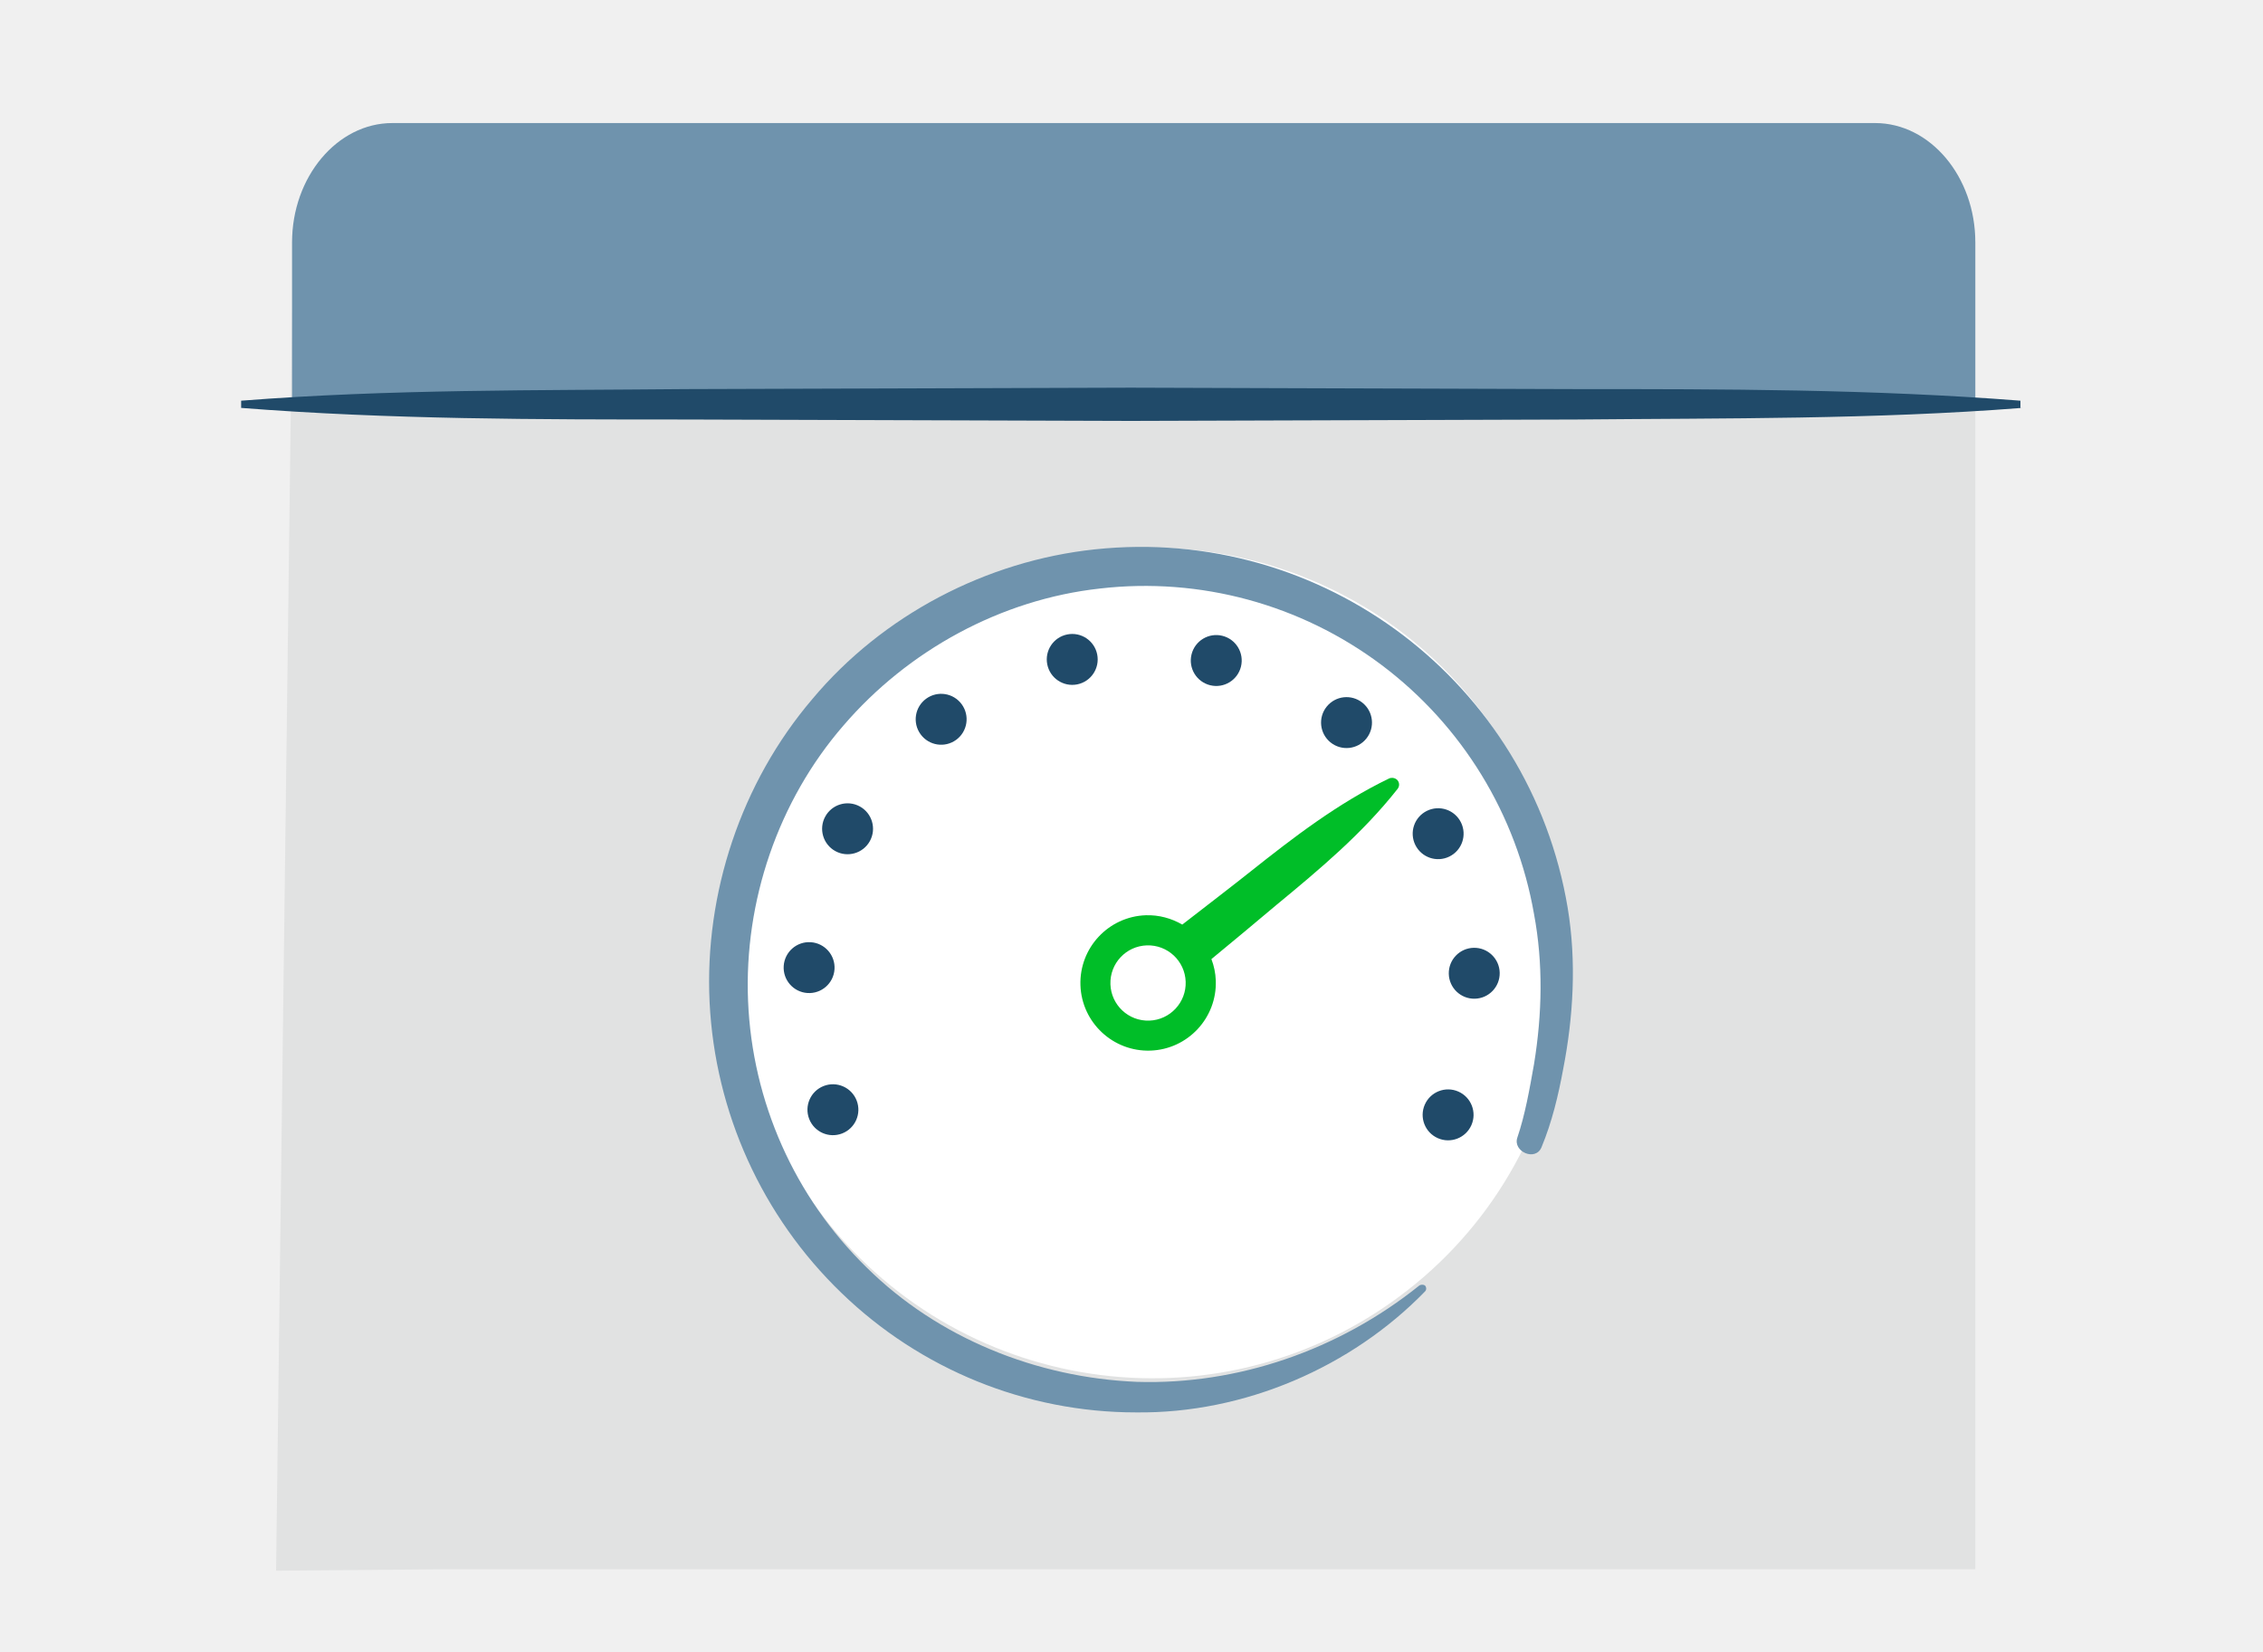
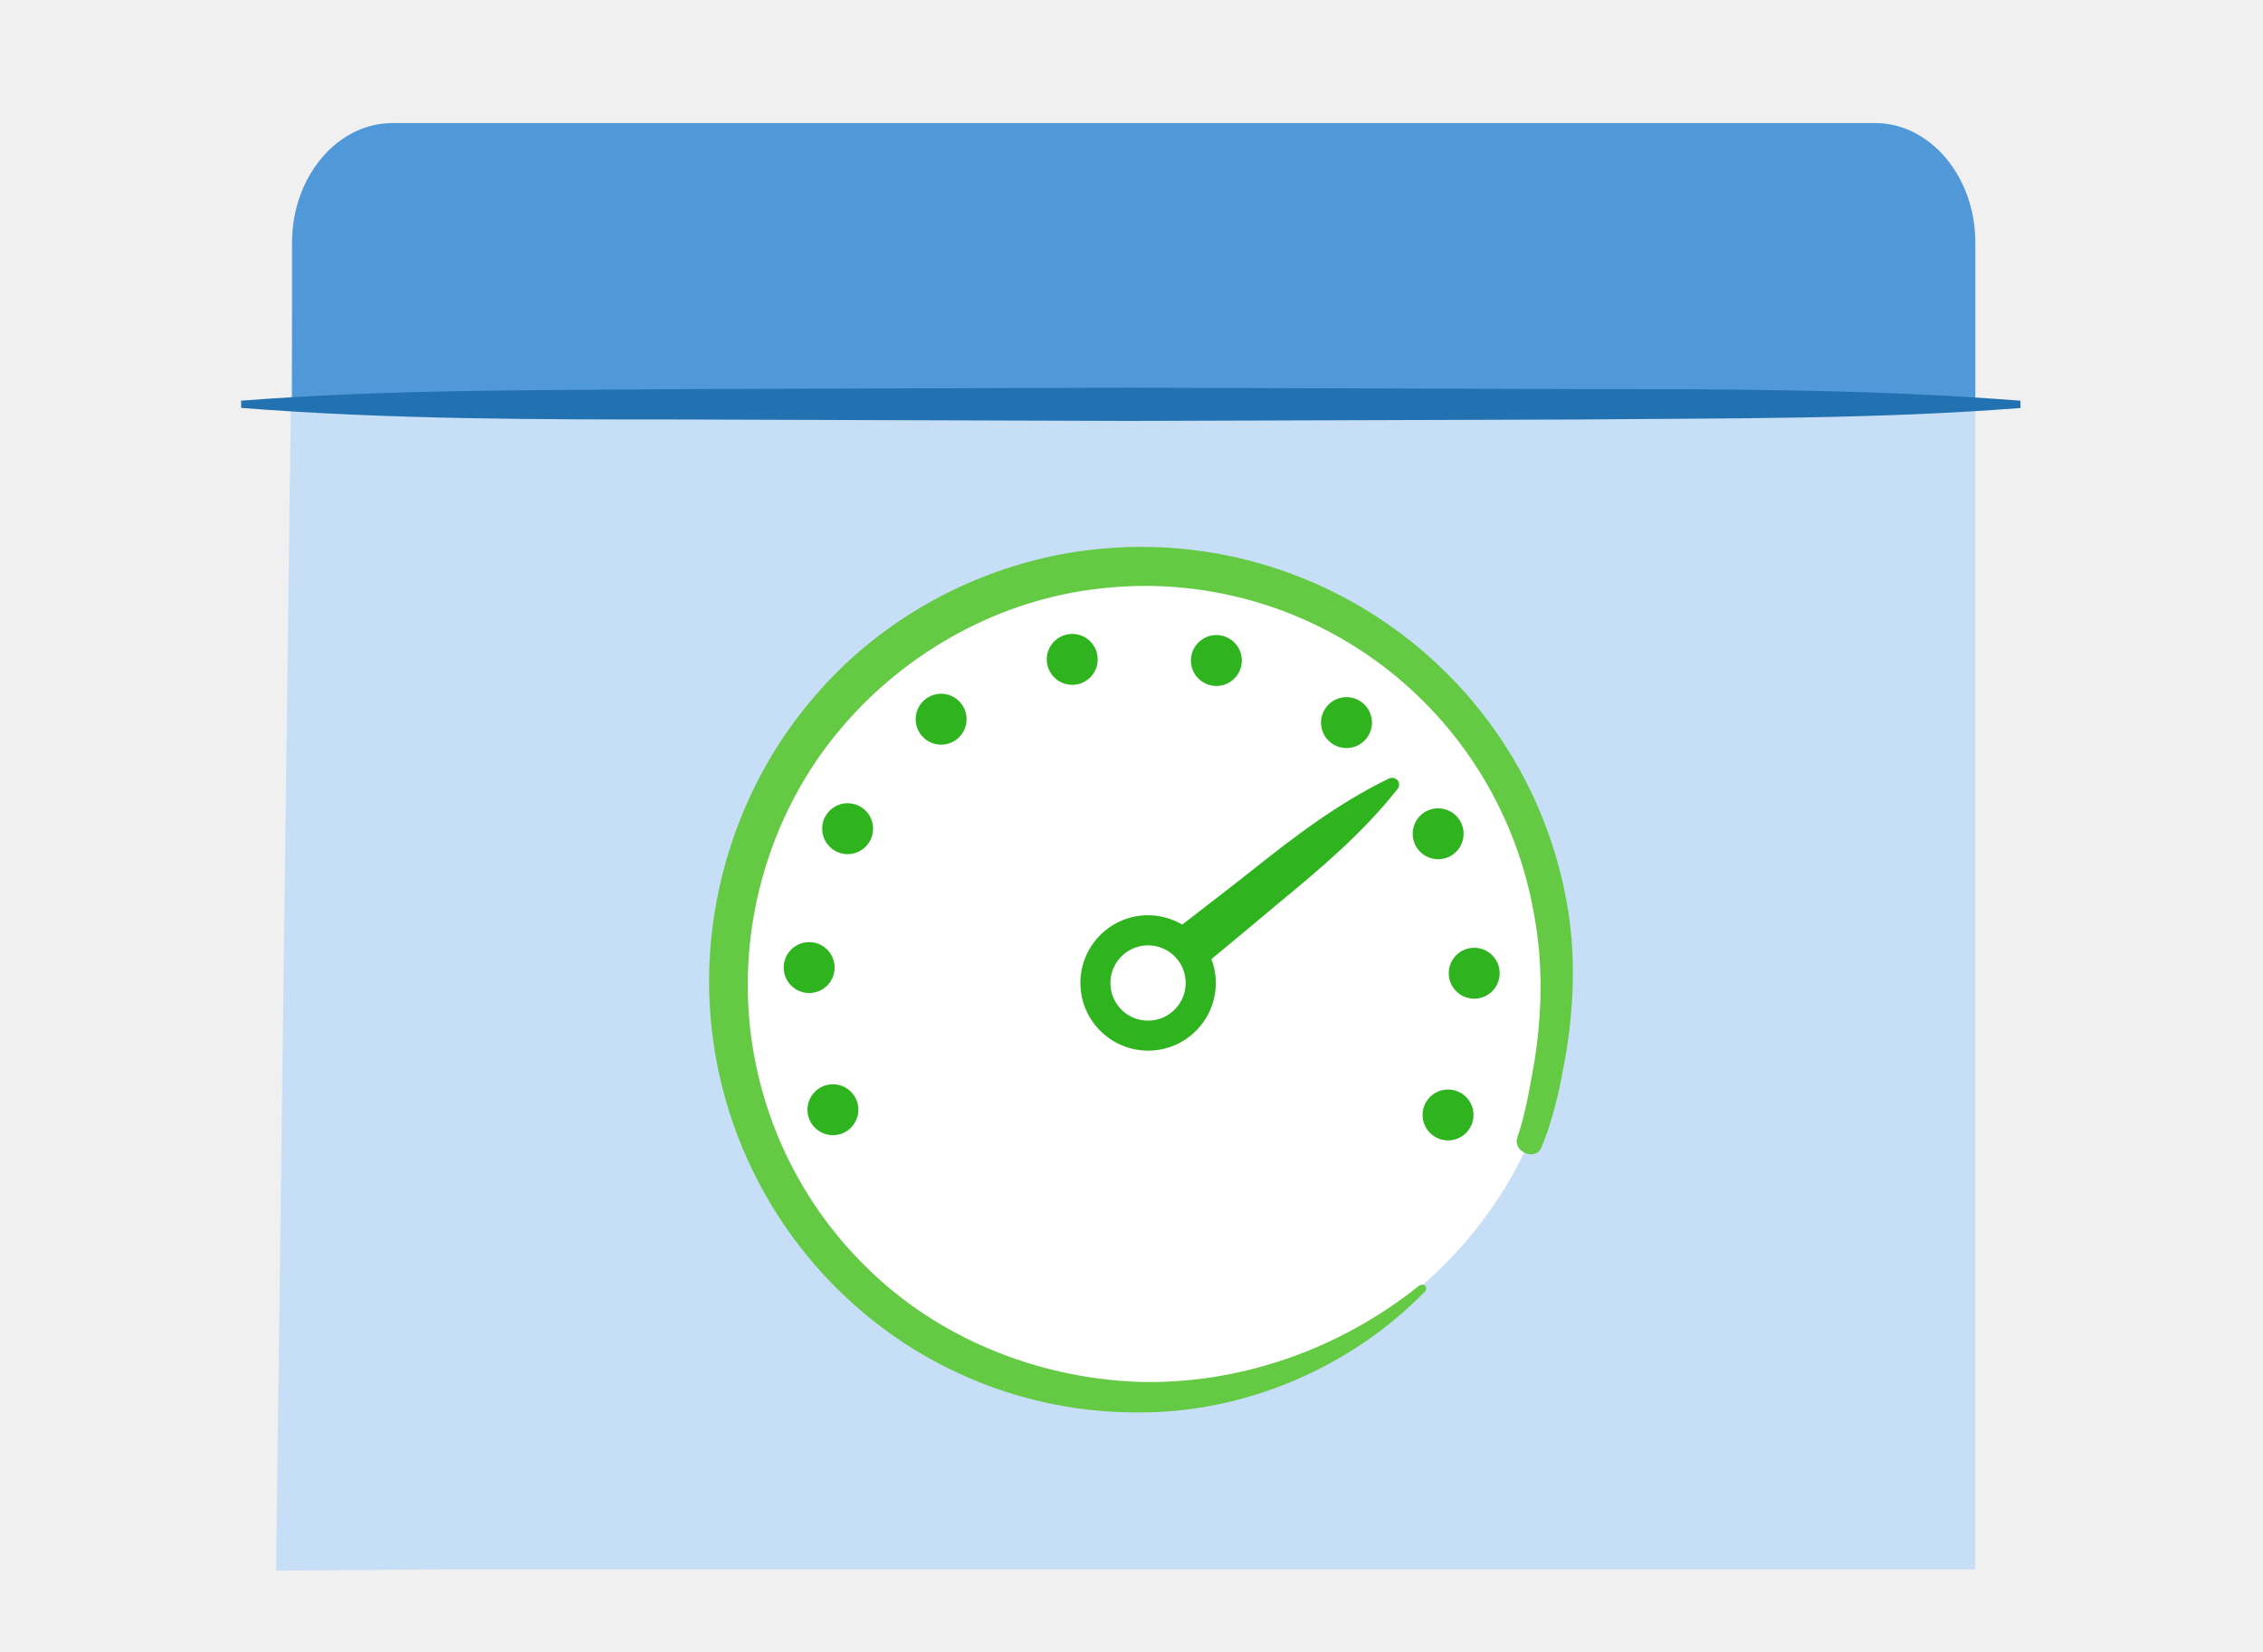
- <svg xmlns="http://www.w3.org/2000/svg" id="Layer_1" viewBox="0 0 1600 1168">
-   <style>.st0{fill:none}.st1{fill:#E1E2E2}.st2{fill:#6F93AD}.st3{fill:#204A69}.st4{fill:#fff}.st5{fill:#204A69}.st6{fill:#00be28}</style>
+ <svg xmlns="http://www.w3.org/2000/svg" viewBox="0 0 1600 1168">
+   <style>.c1{fill:#2271B1;}.c2{fill:#5198D9;}.c3{fill:#C6DEF6;}.c5{fill:#2FB41F;}.c6{fill:#64CA43;}.c9{fill:#FFF;}.c10{fill:none;}</style>
  <g id="clear_rectangle">
-     <path id="Layer_4" class="st0" d="M0 0h1600v1168H0V0z" />
+     <path class="c10" d="M0 0h1600v1168H0V0z" />
  </g>
-   <path class="st1" d="M195.2 1110.5l11.3-892v-45.2c0-39.1 31.9-70.9 70.9-70.9h1048.3c39.1 0 70.9 31.9 70.9 70.9v936.2H314.4" />
-   <path class="st2" d="M206.5 288.4V171.3c0-46.2 31.9-84.3 70.9-84.3h1048.3c39.1 0 70.9 38 70.9 84.3v117.2H206.5z" />
-   <path class="st3" d="M1429.5 288.4c-104.8 8.2-209.7 7.2-314.5 8.2l-315.5 1-314.5-1c-104.8 0-209.7 0-314.5-8.2v-5.1c104.8-8.2 209.7-7.2 314.5-8.2l314.5-1 314.5 1c104.8 0 209.7 0 314.5 8.2v5.1h1z" />
-   <ellipse transform="rotate(-35.101 814.181 680.8)" class="st4" cx="814.1" cy="680.8" rx="293.2" ry="293.8" />
-   <path class="st2" d="M1108.4 641.9c6.3 37.9 4 77.1-3.2 114-3.4 18.4-7.8 37.1-15.3 55.2-4.2 10.3-20.5 3.1-17.1-6.8 5.5-16.2 8.6-34 11.8-52 5.8-35.6 6.5-71.2 0-106-12.3-70.4-50.8-133.4-108-176.3-57-42.7-128.1-62.1-198.9-53.9-70 7.7-135.7 43.7-181.4 96.9-46.1 53.2-70.3 124.2-67.4 194.6 2.9 71.2 32.9 138.8 83.9 188.6 50.5 49.9 120.2 77.9 191.1 80.8 71 2.2 142.6-22.3 199.7-68.2 1.2-.7 2.8-.6 3.8 0 1.2 1.1 1.3 3.2.1 4.3-52 53.5-127.6 86.4-204.3 85.5-77.7 0-152.4-30.4-208.3-84.5-56.1-54.1-89.4-127.7-93.2-205.6-3.7-77 22.3-155.2 72.6-214.2 49.7-59.4 123.1-97.8 199.9-105.9 161.1-17.1 307.6 93.9 334.2 253.5z" />
-   <ellipse transform="rotate(-21.22 588.899 784.614)" class="st5" cx="588.9" cy="784.6" rx="18" ry="18" />
-   <ellipse transform="rotate(-86.217 572.093 684.119) scale(.99998)" class="st5" cx="572.1" cy="684.1" rx="18" ry="18" />
-   <ellipse transform="rotate(-61.215 599.336 585.967)" class="st5" cx="599.3" cy="585.9" rx="18" ry="18" />
-   <ellipse transform="rotate(-36.216 665.479 508.49)" class="st5" cx="665.4" cy="508.5" rx="18" ry="18" />
-   <ellipse transform="rotate(-11.216 758.218 466.235)" class="st5" cx="758.1" cy="466.2" rx="18" ry="18" />
-   <ellipse transform="rotate(-76.22 859.96 467.05)" class="st5" cx="860" cy="467" rx="18" ry="18" />
-   <ellipse transform="rotate(-51.215 952.003 510.868)" class="st5" cx="952" cy="510.9" rx="18" ry="18" />
-   <ellipse transform="rotate(-26.221 1016.682 589.457)" class="st5" cx="1016.8" cy="589.5" rx="18" ry="18" />
-   <ellipse transform="matrix(.9998 -.02124 .02124 .9998 -14.379 22.293)" class="st5" cx="1042.3" cy="688.1" rx="18" ry="18" />
-   <ellipse transform="rotate(-66.216 1023.774 788.234)" class="st5" cx="1023.8" cy="788.3" rx="18" ry="18" />
-   <path class="st6" d="M987.4 551c-1.4-1.1-3.5-1.4-5.3-.6-36.2 17.5-67.4 41.5-98.1 65.9-9.5 7.6-32.6 25.4-48.1 37.4-7.6-4.4-16.4-6.9-25.8-6.6-26.4.9-47.1 23.1-46.2 49.5.9 26.4 23.1 47.1 49.5 46.2 26.4-.9 47.1-23.1 46.2-49.5-.2-5.4-1.3-10.5-3.1-15.2 13.2-10.9 33.6-27.8 46.1-38.4 30.3-25 60.6-50.3 85.5-81.9 1.7-2.1 1.4-5.1-.7-6.8zM812.6 721.6c-14.7.5-27-11-27.5-25.7s11-27 25.7-27.5 27 11 27.5 25.7c.5 14.6-11 27-25.7 27.5z" />
+   <path class="c3" d="M195.2 1110.5l11.3-892v-45.2c0-39.1 31.9-70.9 70.9-70.9h1048.3c39.1 0 70.9 31.9 70.9 70.9v936.2H314.4" />
+   <path class="c2" d="M206.5 288.4V171.3c0-46.2 31.9-84.3 70.9-84.3h1048.3c39.1 0 70.9 38 70.9 84.3v117.2H206.5z" />
+   <path class="c1" d="M1429.5 288.4c-104.8 8.2-209.7 7.2-314.5 8.2l-315.5 1-314.5-1c-104.8 0-209.7 0-314.5-8.2v-5.1c104.8-8.2 209.7-7.2 314.5-8.2l314.5-1 314.5 1c104.8 0 209.7 0 314.5 8.2v5.1h1z" />
+   <ellipse class="c9" cx="814" cy="687" rx="293" ry="293" />
+   <path class="c6" d="M1108.4 641.9c6.3 37.9 4 77.1-3.2 114-3.4 18.4-7.8 37.1-15.3 55.2-4.2 10.3-20.5 3.1-17.1-6.8 5.5-16.2 8.6-34 11.8-52 5.8-35.6 6.5-71.2 0-106-12.3-70.4-50.8-133.4-108-176.3-57-42.7-128.1-62.1-198.9-53.9-70 7.7-135.7 43.7-181.4 96.9-46.1 53.2-70.3 124.2-67.4 194.6 2.9 71.2 32.9 138.8 83.9 188.6 50.5 49.9 120.2 77.9 191.1 80.8 71 2.2 142.6-22.3 199.7-68.2 1.2-.7 2.8-.6 3.8 0 1.2 1.1 1.3 3.2.1 4.3-52 53.5-127.6 86.4-204.3 85.5-77.7 0-152.4-30.4-208.3-84.5-56.1-54.1-89.4-127.7-93.2-205.6-3.7-77 22.3-155.2 72.6-214.2 49.7-59.4 123.1-97.8 199.9-105.9 161.1-17.1 307.6 93.9 334.2 253.5z" />
+   <ellipse class="c5" cx="588.9" cy="784.6" rx="18" ry="18" />
+   <ellipse class="c5" cx="572.1" cy="684.1" rx="18" ry="18" />
+   <ellipse class="c5" cx="599.3" cy="585.9" rx="18" ry="18" />
+   <ellipse class="c5" cx="665.4" cy="508.5" rx="18" ry="18" />
+   <ellipse class="c5" cx="758.1" cy="466.2" rx="18" ry="18" />
+   <ellipse class="c5" cx="860" cy="467" rx="18" ry="18" />
+   <ellipse class="c5" cx="952" cy="510.9" rx="18" ry="18" />
+   <ellipse class="c5" cx="1016.8" cy="589.5" rx="18" ry="18" />
+   <ellipse class="c5" cx="1042.3" cy="688.1" rx="18" ry="18" />
+   <ellipse class="c5" cx="1023.8" cy="788.3" rx="18" ry="18" />
+   <path class="c5" d="M987.4 551c-1.4-1.1-3.5-1.4-5.3-.6-36.2 17.5-67.4 41.5-98.1 65.9-9.5 7.6-32.6 25.4-48.1 37.4-7.6-4.4-16.4-6.9-25.8-6.6-26.4.9-47.1 23.1-46.2 49.5.9 26.4 23.1 47.1 49.5 46.2 26.4-.9 47.1-23.1 46.2-49.5-.2-5.4-1.3-10.5-3.1-15.2 13.2-10.9 33.6-27.8 46.1-38.4 30.3-25 60.6-50.3 85.5-81.9 1.7-2.1 1.4-5.1-.7-6.8zM812.6 721.6c-14.7.5-27-11-27.5-25.7s11-27 25.7-27.5 27 11 27.5 25.7c.5 14.6-11 27-25.7 27.5z" />
</svg>
